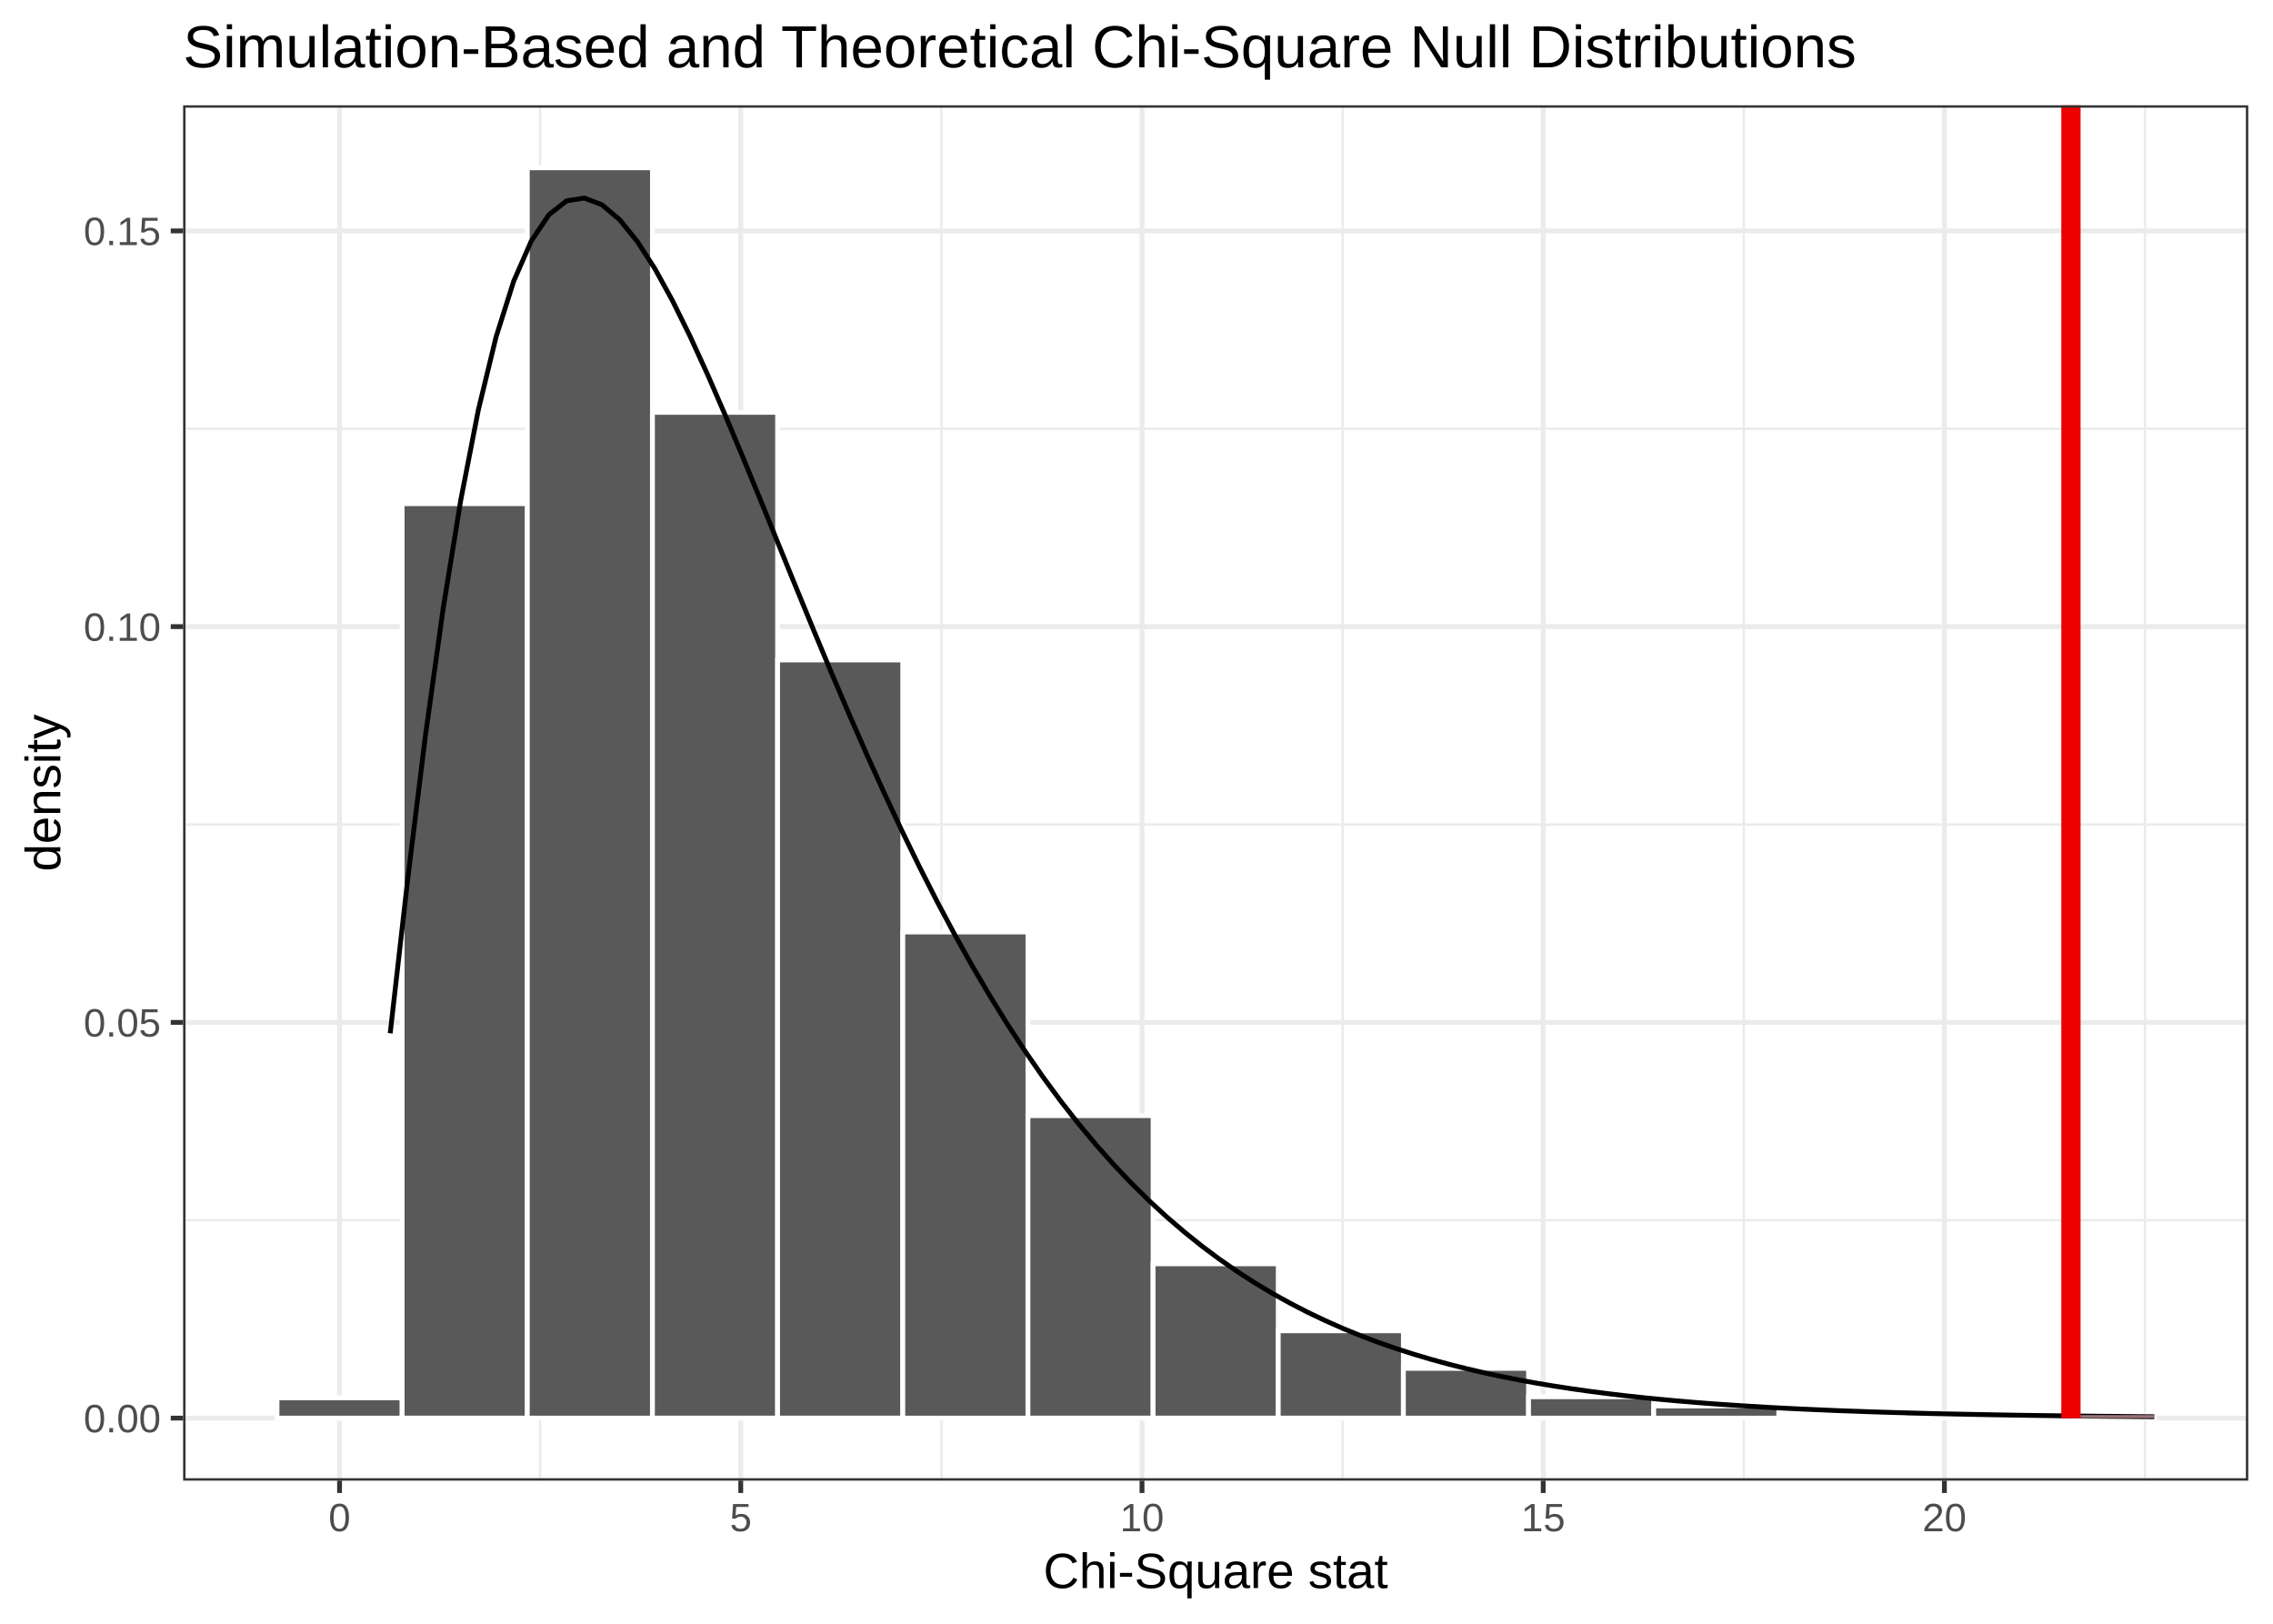
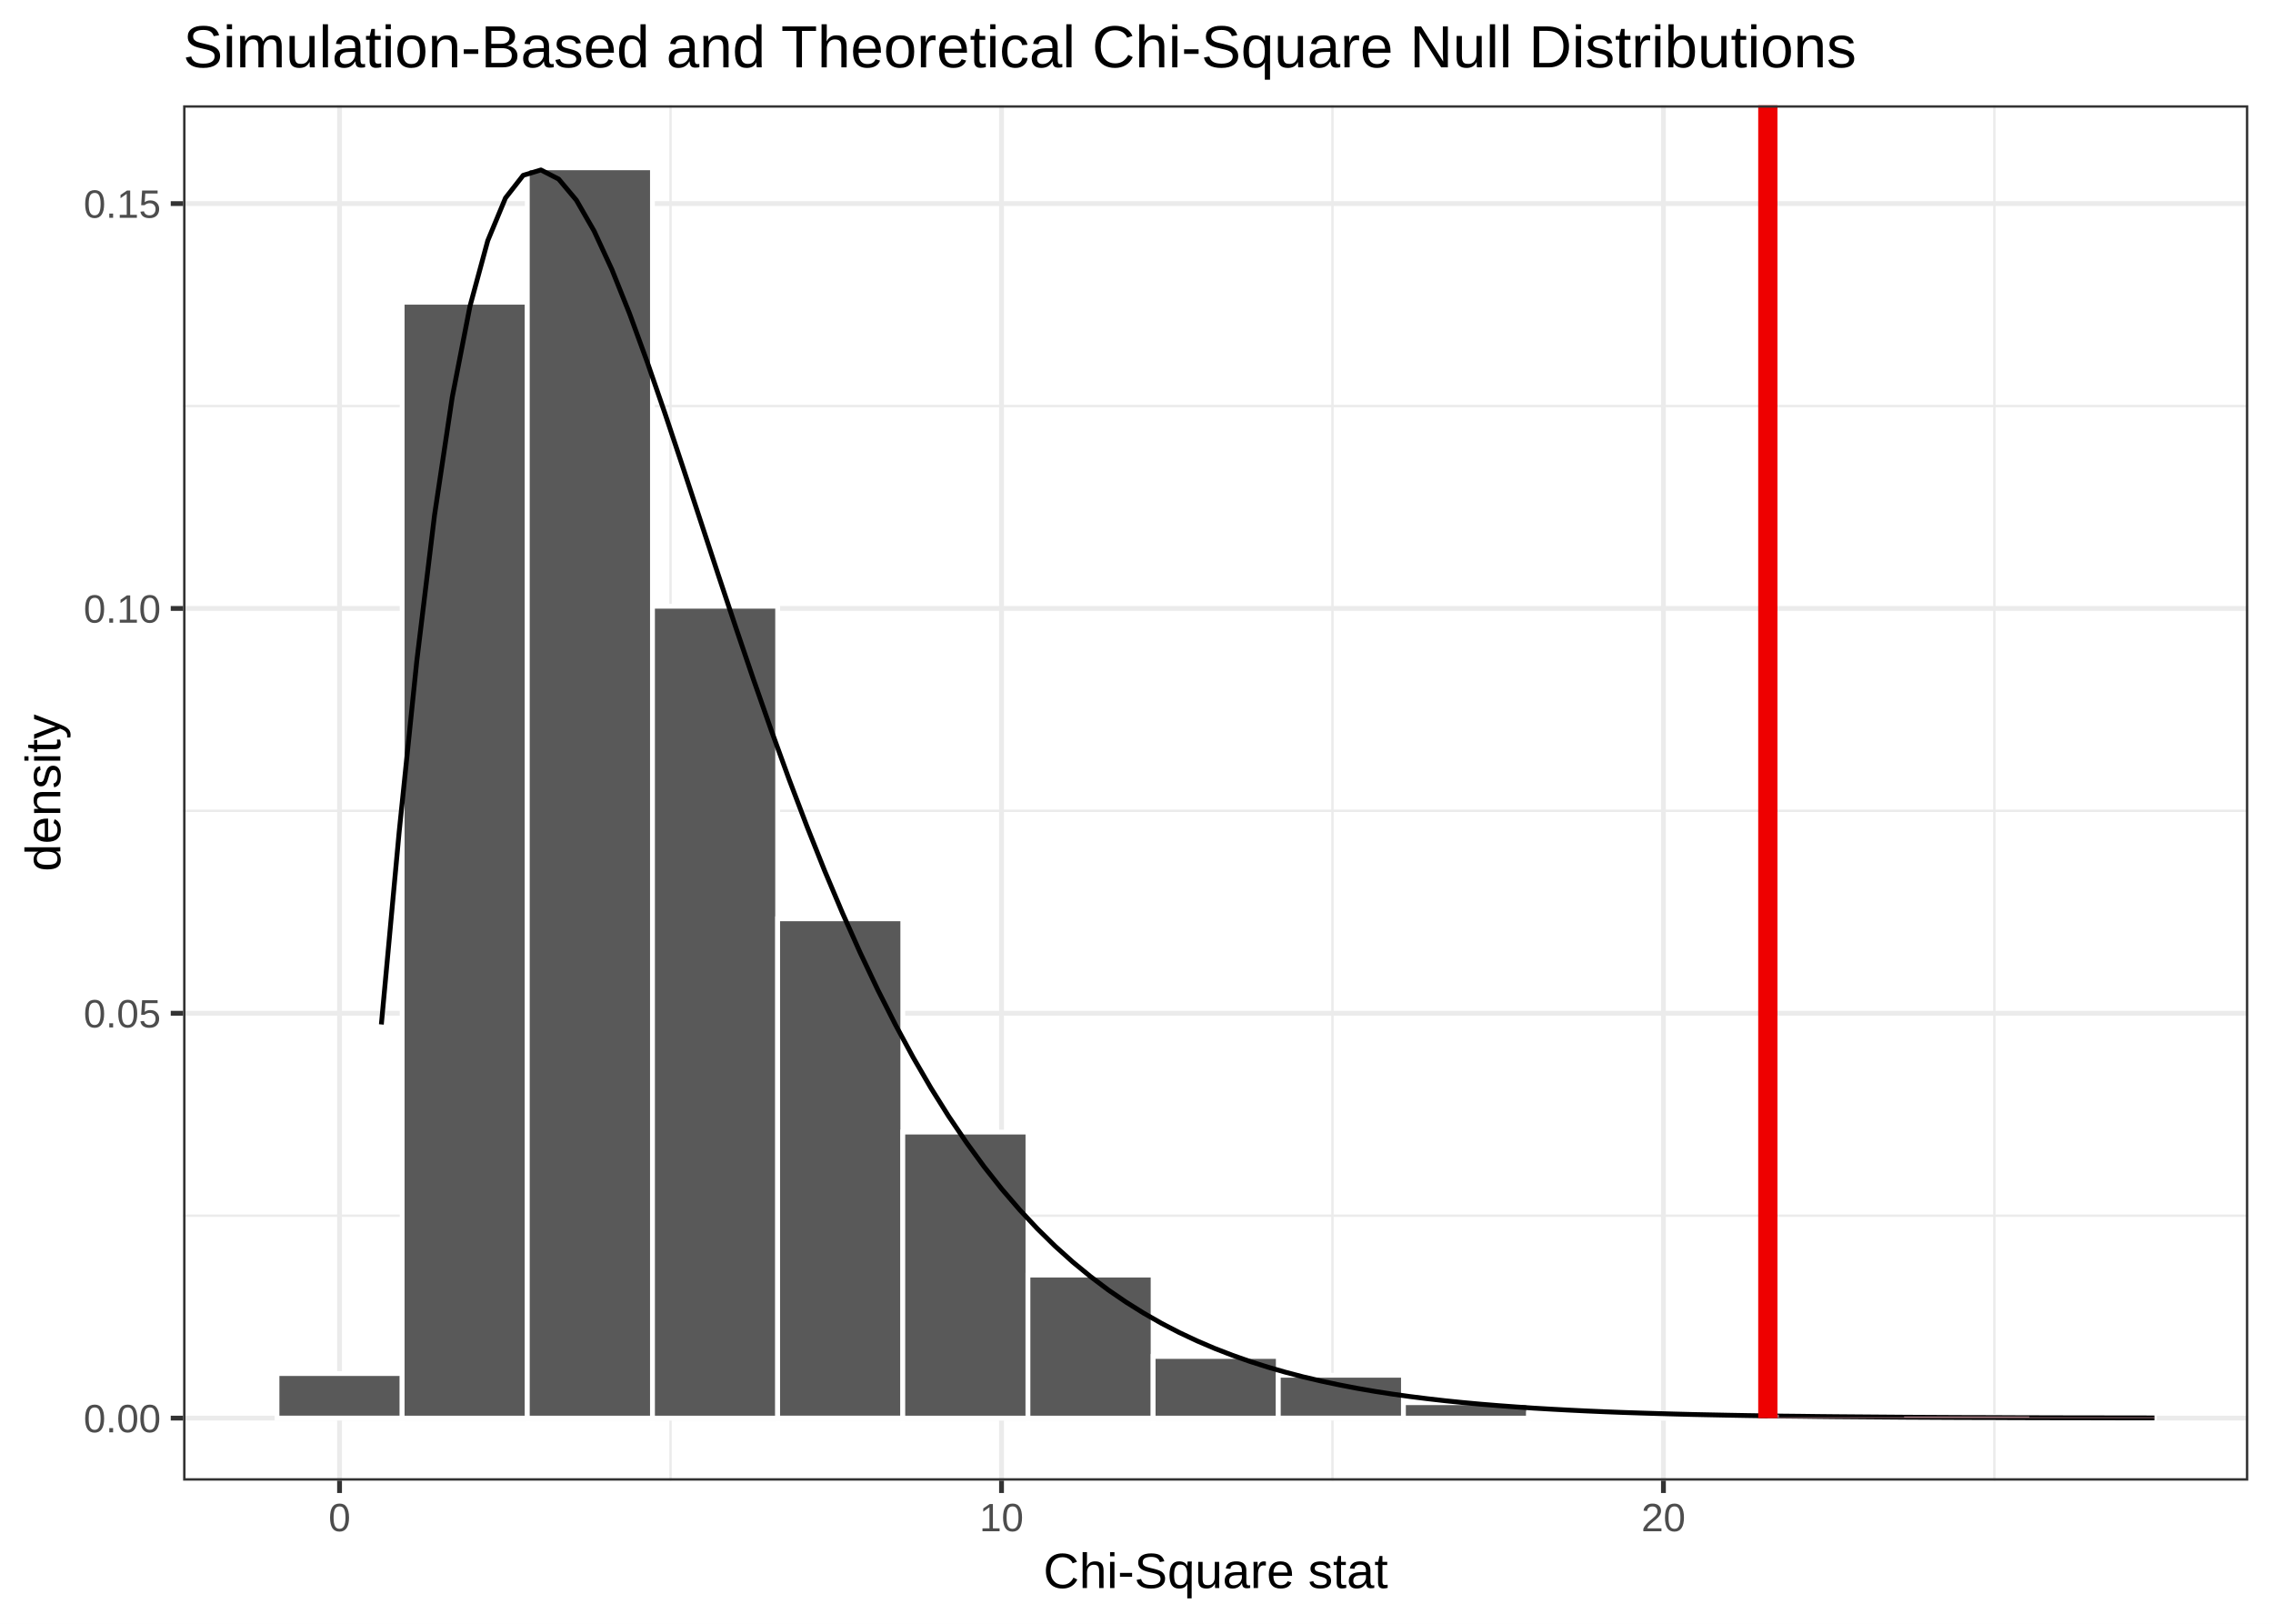
<svg xmlns="http://www.w3.org/2000/svg" class="svglite" width="504.00pt" height="360.00pt" viewBox="0 0 504.00 360.00">
  <defs>
    <style type="text/css">
    .svglite line, .svglite polyline, .svglite polygon, .svglite path, .svglite rect, .svglite circle {
      fill: none;
      stroke: #000000;
      stroke-linecap: round;
      stroke-linejoin: round;
      stroke-miterlimit: 10.00;
    }
    .svglite text {
      white-space: pre;
    }
  </style>
  </defs>
  <rect width="100%" height="100%" style="stroke: none; fill: none;" />
  <defs>
    <clipPath id="cpMC4wMHw1MDQuMDB8MC4wMHwzNjAuMDA=">
      <rect x="0.00" y="0.00" width="504.00" height="360.00" />
    </clipPath>
  </defs>
  <g clip-path="url(#cpMC4wMHw1MDQuMDB8MC4wMHwzNjAuMDA=)">
    <rect x="0.00" y="0.00" width="504.00" height="360.00" style="stroke-width: 1.07; stroke: #FFFFFF; fill: #FFFFFF;" />
  </g>
  <defs>
    <clipPath id="cpNDAuNjB8NDk4LjUyfDIzLjM0fDMyOC4yNw==">
      <rect x="40.60" y="23.34" width="457.92" height="304.93" />
    </clipPath>
  </defs>
  <g clip-path="url(#cpNDAuNjB8NDk4LjUyfDIzLjM0fDMyOC4yNw==)">
    <rect x="40.60" y="23.34" width="457.92" height="304.93" style="stroke-width: 1.07; stroke: none; fill: #FFFFFF;" />
-     <polyline points="40.60,270.54 498.52,270.54 " style="stroke-width: 0.53; stroke: #EBEBEB; stroke-linecap: butt;" />
-     <polyline points="40.60,182.80 498.52,182.80 " style="stroke-width: 0.53; stroke: #EBEBEB; stroke-linecap: butt;" />
-     <polyline points="40.60,95.06 498.52,95.06 " style="stroke-width: 0.53; stroke: #EBEBEB; stroke-linecap: butt;" />
-     <polyline points="119.77,328.27 119.77,23.34 " style="stroke-width: 0.53; stroke: #EBEBEB; stroke-linecap: butt;" />
-     <polyline points="208.74,328.27 208.74,23.34 " style="stroke-width: 0.53; stroke: #EBEBEB; stroke-linecap: butt;" />
-     <polyline points="297.70,328.27 297.70,23.34 " style="stroke-width: 0.53; stroke: #EBEBEB; stroke-linecap: butt;" />
-     <polyline points="386.66,328.27 386.66,23.34 " style="stroke-width: 0.53; stroke: #EBEBEB; stroke-linecap: butt;" />
-     <polyline points="475.62,328.27 475.62,23.34 " style="stroke-width: 0.53; stroke: #EBEBEB; stroke-linecap: butt;" />
+     <polyline points="40.60,269.53 498.52,269.53 " style="stroke-width: 0.53; stroke: #EBEBEB; stroke-linecap: butt;" />
+     <polyline points="40.60,179.77 498.52,179.77 " style="stroke-width: 0.53; stroke: #EBEBEB; stroke-linecap: butt;" />
+     <polyline points="40.60,90.02 498.52,90.02 " style="stroke-width: 0.53; stroke: #EBEBEB; stroke-linecap: butt;" />
+     <polyline points="148.68,328.27 148.68,23.34 " style="stroke-width: 0.53; stroke: #EBEBEB; stroke-linecap: butt;" />
+     <polyline points="295.45,328.27 295.45,23.34 " style="stroke-width: 0.53; stroke: #EBEBEB; stroke-linecap: butt;" />
+     <polyline points="442.22,328.27 442.22,23.34 " style="stroke-width: 0.53; stroke: #EBEBEB; stroke-linecap: butt;" />
    <polyline points="40.60,314.41 498.52,314.41 " style="stroke-width: 1.07; stroke: #EBEBEB; stroke-linecap: butt;" />
-     <polyline points="40.60,226.67 498.52,226.67 " style="stroke-width: 1.07; stroke: #EBEBEB; stroke-linecap: butt;" />
-     <polyline points="40.60,138.93 498.52,138.93 " style="stroke-width: 1.07; stroke: #EBEBEB; stroke-linecap: butt;" />
-     <polyline points="40.60,51.19 498.52,51.19 " style="stroke-width: 1.07; stroke: #EBEBEB; stroke-linecap: butt;" />
+     <polyline points="40.60,224.65 498.52,224.65 " style="stroke-width: 1.07; stroke: #EBEBEB; stroke-linecap: butt;" />
+     <polyline points="40.60,134.90 498.52,134.90 " style="stroke-width: 1.07; stroke: #EBEBEB; stroke-linecap: butt;" />
+     <polyline points="40.60,45.14 498.52,45.14 " style="stroke-width: 1.07; stroke: #EBEBEB; stroke-linecap: butt;" />
    <polyline points="75.29,328.27 75.29,23.34 " style="stroke-width: 1.07; stroke: #EBEBEB; stroke-linecap: butt;" />
-     <polyline points="164.25,328.27 164.25,23.34 " style="stroke-width: 1.07; stroke: #EBEBEB; stroke-linecap: butt;" />
-     <polyline points="253.22,328.27 253.22,23.34 " style="stroke-width: 1.07; stroke: #EBEBEB; stroke-linecap: butt;" />
-     <polyline points="342.18,328.27 342.18,23.34 " style="stroke-width: 1.07; stroke: #EBEBEB; stroke-linecap: butt;" />
-     <polyline points="431.14,328.27 431.14,23.34 " style="stroke-width: 1.07; stroke: #EBEBEB; stroke-linecap: butt;" />
-     <rect x="61.42" y="309.91" width="27.75" height="4.50" style="stroke-width: 1.07; stroke: #FFFFFF; stroke-linecap: butt; stroke-linejoin: miter; fill: #595959;" />
-     <rect x="89.17" y="111.67" width="27.75" height="202.73" style="stroke-width: 1.07; stroke: #FFFFFF; stroke-linecap: butt; stroke-linejoin: miter; fill: #595959;" />
+     <polyline points="222.07,328.27 222.07,23.34 " style="stroke-width: 1.07; stroke: #EBEBEB; stroke-linecap: butt;" />
+     <polyline points="368.84,328.27 368.84,23.34 " style="stroke-width: 1.07; stroke: #EBEBEB; stroke-linecap: butt;" />
+     <rect x="61.42" y="304.53" width="27.75" height="9.87" style="stroke-width: 1.07; stroke: #FFFFFF; stroke-linecap: butt; stroke-linejoin: miter; fill: #595959;" />
+     <rect x="89.17" y="67.01" width="27.75" height="247.40" style="stroke-width: 1.07; stroke: #FFFFFF; stroke-linecap: butt; stroke-linejoin: miter; fill: #595959;" />
    <rect x="116.92" y="37.20" width="27.75" height="277.21" style="stroke-width: 1.07; stroke: #FFFFFF; stroke-linecap: butt; stroke-linejoin: miter; fill: #595959;" />
-     <rect x="144.67" y="91.42" width="27.75" height="222.98" style="stroke-width: 1.07; stroke: #FFFFFF; stroke-linecap: butt; stroke-linejoin: miter; fill: #595959;" />
-     <rect x="172.42" y="146.32" width="27.75" height="168.08" style="stroke-width: 1.07; stroke: #FFFFFF; stroke-linecap: butt; stroke-linejoin: miter; fill: #595959;" />
-     <rect x="200.18" y="206.63" width="27.75" height="107.78" style="stroke-width: 1.07; stroke: #FFFFFF; stroke-linecap: butt; stroke-linejoin: miter; fill: #595959;" />
-     <rect x="227.93" y="247.35" width="27.75" height="67.05" style="stroke-width: 1.07; stroke: #FFFFFF; stroke-linecap: butt; stroke-linejoin: miter; fill: #595959;" />
-     <rect x="255.68" y="280.20" width="27.75" height="34.20" style="stroke-width: 1.07; stroke: #FFFFFF; stroke-linecap: butt; stroke-linejoin: miter; fill: #595959;" />
-     <rect x="283.43" y="295.05" width="27.75" height="19.35" style="stroke-width: 1.07; stroke: #FFFFFF; stroke-linecap: butt; stroke-linejoin: miter; fill: #595959;" />
-     <rect x="311.18" y="303.38" width="27.75" height="11.03" style="stroke-width: 1.07; stroke: #FFFFFF; stroke-linecap: butt; stroke-linejoin: miter; fill: #595959;" />
-     <rect x="338.93" y="309.68" width="27.75" height="4.73" style="stroke-width: 1.07; stroke: #FFFFFF; stroke-linecap: butt; stroke-linejoin: miter; fill: #595959;" />
-     <rect x="366.68" y="311.71" width="27.75" height="2.70" style="stroke-width: 1.07; stroke: #FFFFFF; stroke-linecap: butt; stroke-linejoin: miter; fill: #595959;" />
-     <rect x="394.43" y="313.51" width="27.75" height="0.90" style="stroke-width: 1.07; stroke: #FFFFFF; stroke-linecap: butt; stroke-linejoin: miter; fill: #595959;" />
-     <rect x="422.19" y="313.28" width="27.75" height="1.13" style="stroke-width: 1.07; stroke: #FFFFFF; stroke-linecap: butt; stroke-linejoin: miter; fill: #595959;" />
-     <rect x="449.94" y="313.73" width="27.75" height="0.68" style="stroke-width: 1.07; stroke: #FFFFFF; stroke-linecap: butt; stroke-linejoin: miter; fill: #595959;" />
-     <polyline points="86.52,229.09 90.43,194.72 94.34,163.04 98.26,134.96 102.17,110.85 106.08,90.81 109.99,74.72 113.90,62.35 117.81,53.42 121.73,47.59 125.64,44.53 129.55,43.91 133.46,45.39 137.37,48.68 141.28,53.49 145.20,59.56 149.11,66.66 153.02,74.58 156.93,83.12 160.84,92.13 164.75,101.45 168.67,110.97 172.58,120.58 176.49,130.18 180.40,139.69 184.31,149.06 188.22,158.23 192.14,167.16 196.05,175.81 199.96,184.15 203.87,192.18 207.78,199.87 211.69,207.21 215.61,214.21 219.52,220.86 223.43,227.17 227.34,233.13 231.25,238.76 235.16,244.07 239.08,249.07 242.99,253.76 246.90,258.16 250.81,262.28 254.72,266.14 258.63,269.74 262.55,273.10 266.46,276.24 270.37,279.16 274.28,281.87 278.19,284.39 282.10,286.74 286.02,288.91 289.93,290.93 293.84,292.79 297.75,294.52 301.66,296.12 305.57,297.60 309.49,298.96 313.40,300.22 317.31,301.38 321.22,302.45 325.13,303.44 329.04,304.35 332.96,305.19 336.87,305.96 340.78,306.67 344.69,307.32 348.60,307.92 352.51,308.47 356.43,308.97 360.34,309.44 364.25,309.86 368.16,310.25 372.07,310.61 375.98,310.94 379.90,311.24 383.81,311.51 387.72,311.76 391.63,312.00 395.54,312.21 399.45,312.40 403.37,312.57 407.28,312.74 411.19,312.88 415.10,313.02 419.01,313.14 422.92,313.25 426.84,313.36 430.75,313.45 434.66,313.53 438.57,313.61 442.48,313.68 446.39,313.75 450.31,313.81 454.22,313.86 458.13,313.91 462.04,313.96 465.95,314.00 469.86,314.03 473.78,314.07 477.69,314.10 " style="stroke-width: 1.07; stroke-linecap: butt;" />
-     <polygon points="459.20,313.73 459.22,313.73 477.67,313.73 477.69,313.73 477.71,314.41 477.69,314.41 477.67,314.41 459.22,314.41 459.20,314.41 459.18,314.41 " style="stroke-width: 0.00; stroke: none; stroke-linecap: butt; fill: #FFC0CB; fill-opacity: 0.60;" />
-     <polyline points="459.20,313.73 459.22,313.73 477.67,313.73 477.69,313.73 " style="stroke-width: 1.07; stroke: none; stroke-linecap: butt;" />
-     <line x1="459.20" y1="314.41" x2="459.20" y2="23.34" style="stroke-width: 4.27; stroke: #EE0000; stroke-linecap: butt;" />
+     <rect x="144.68" y="134.41" width="27.75" height="180.00" style="stroke-width: 1.07; stroke: #FFFFFF; stroke-linecap: butt; stroke-linejoin: miter; fill: #595959;" />
+     <rect x="172.43" y="203.71" width="27.75" height="110.69" style="stroke-width: 1.07; stroke: #FFFFFF; stroke-linecap: butt; stroke-linejoin: miter; fill: #595959;" />
+     <rect x="200.18" y="250.99" width="27.75" height="63.42" style="stroke-width: 1.07; stroke: #FFFFFF; stroke-linecap: butt; stroke-linejoin: miter; fill: #595959;" />
+     <rect x="227.93" y="282.70" width="27.75" height="31.71" style="stroke-width: 1.07; stroke: #FFFFFF; stroke-linecap: butt; stroke-linejoin: miter; fill: #595959;" />
+     <rect x="255.69" y="300.74" width="27.75" height="13.67" style="stroke-width: 1.07; stroke: #FFFFFF; stroke-linecap: butt; stroke-linejoin: miter; fill: #595959;" />
+     <rect x="283.44" y="304.91" width="27.75" height="9.49" style="stroke-width: 1.07; stroke: #FFFFFF; stroke-linecap: butt; stroke-linejoin: miter; fill: #595959;" />
+     <rect x="311.19" y="310.99" width="27.75" height="3.42" style="stroke-width: 1.07; stroke: #FFFFFF; stroke-linecap: butt; stroke-linejoin: miter; fill: #595959;" />
+     <rect x="338.94" y="313.46" width="27.75" height="0.95" style="stroke-width: 1.07; stroke: #FFFFFF; stroke-linecap: butt; stroke-linejoin: miter; fill: #595959;" />
+     <rect x="366.70" y="313.65" width="27.75" height="0.76" style="stroke-width: 1.07; stroke: #FFFFFF; stroke-linecap: butt; stroke-linejoin: miter; fill: #595959;" />
+     <rect x="394.45" y="314.22" width="27.75" height="0.19" style="stroke-width: 1.07; stroke: #FFFFFF; stroke-linecap: butt; stroke-linejoin: miter; fill: #595959;" />
+     <rect x="422.20" y="314.03" width="27.75" height="0.38" style="stroke-width: 1.07; stroke: #FFFFFF; stroke-linecap: butt; stroke-linejoin: miter; fill: #595959;" />
+     <rect x="449.95" y="314.22" width="27.75" height="0.19" style="stroke-width: 1.07; stroke: #FFFFFF; stroke-linecap: butt; stroke-linejoin: miter; fill: #595959;" />
+     <polyline points="84.56,227.13 88.49,184.62 92.42,146.53 96.35,114.21 100.28,88.04 104.21,67.89 108.15,53.36 112.08,43.90 116.01,38.87 119.94,37.68 123.87,39.70 127.80,44.38 131.73,51.21 135.67,59.74 139.60,69.55 143.53,80.31 147.46,91.70 151.39,103.49 155.32,115.45 159.25,127.41 163.19,139.23 167.12,150.79 171.05,162.01 174.98,172.82 178.91,183.17 182.84,193.03 186.78,202.37 190.71,211.18 194.64,219.47 198.57,227.23 202.50,234.48 206.43,241.24 210.36,247.51 214.30,253.32 218.23,258.70 222.16,263.66 226.09,268.22 230.02,272.42 233.95,276.28 237.88,279.81 241.82,283.04 245.75,286.00 249.68,288.69 253.61,291.15 257.54,293.39 261.47,295.43 265.41,297.28 269.34,298.96 273.27,300.48 277.20,301.86 281.13,303.11 285.06,304.24 288.99,305.27 292.93,306.19 296.86,307.02 300.79,307.78 304.72,308.46 308.65,309.07 312.58,309.62 316.51,310.11 320.45,310.56 324.38,310.96 328.31,311.32 332.24,311.64 336.17,311.93 340.10,312.20 344.04,312.43 347.97,312.64 351.90,312.83 355.83,313.00 359.76,313.15 363.69,313.28 367.62,313.40 371.56,313.51 375.49,313.61 379.42,313.69 383.35,313.77 387.28,313.84 391.21,313.90 395.14,313.96 399.08,314.00 403.01,314.05 406.94,314.09 410.87,314.12 414.80,314.15 418.73,314.18 422.66,314.21 426.60,314.23 430.53,314.25 434.46,314.27 438.39,314.28 442.32,314.29 446.25,314.31 450.19,314.32 454.12,314.33 458.05,314.34 461.98,314.34 465.91,314.35 469.84,314.36 473.77,314.36 477.71,314.37 " style="stroke-width: 1.07; stroke-linecap: butt;" />
+     <polygon points="391.99,313.65 391.99,313.65 394.45,313.65 394.45,313.65 394.45,313.90 394.45,314.15 394.45,314.41 394.45,314.34 394.45,314.28 394.45,314.22 394.45,314.22 422.20,314.22 422.20,314.22 422.20,314.28 422.20,314.34 422.20,314.41 422.20,314.28 422.20,314.15 422.20,314.03 422.20,314.03 449.95,314.03 449.95,314.03 449.95,314.15 449.95,314.28 449.95,314.41 449.95,314.34 449.95,314.28 449.95,314.22 449.95,314.22 477.71,314.22 477.71,314.22 477.71,314.41 477.71,314.41 477.71,314.41 449.95,314.41 449.95,314.41 449.95,314.41 449.95,314.41 449.95,314.41 449.95,314.41 449.95,314.41 449.95,314.41 449.95,314.41 422.20,314.41 422.20,314.41 422.20,314.41 422.20,314.41 422.20,314.41 422.20,314.41 422.20,314.41 422.20,314.41 422.20,314.41 394.45,314.41 394.45,314.41 394.45,314.41 394.45,314.41 394.45,314.41 394.45,314.41 394.45,314.41 394.45,314.41 394.45,314.41 391.99,314.41 391.99,314.41 391.99,314.41 " style="stroke-width: 0.00; stroke: none; stroke-linecap: butt; fill: #FFC0CB; fill-opacity: 0.60;" />
+     <polyline points="391.99,313.65 391.99,313.65 394.45,313.65 394.45,313.65 394.45,313.90 394.45,314.15 394.45,314.41 394.45,314.34 394.45,314.28 394.45,314.22 394.45,314.22 422.20,314.22 422.20,314.22 422.20,314.28 422.20,314.34 422.20,314.41 422.20,314.28 422.20,314.15 422.20,314.03 422.20,314.03 449.95,314.03 449.95,314.03 449.95,314.15 449.95,314.28 449.95,314.41 449.95,314.34 449.95,314.28 449.95,314.22 449.95,314.22 477.71,314.22 477.71,314.22 " style="stroke-width: 1.07; stroke: none; stroke-linecap: butt;" />
+     <line x1="391.99" y1="314.41" x2="391.99" y2="23.34" style="stroke-width: 4.27; stroke: #EE0000; stroke-linecap: butt;" />
    <rect x="40.60" y="23.34" width="457.92" height="304.93" style="stroke-width: 1.07; stroke: #333333;" />
  </g>
  <g clip-path="url(#cpMC4wMHw1MDQuMDB8MC4wMHwzNjAuMDA=)">
    <text x="35.67" y="317.56" text-anchor="end" style="font-size: 8.80px;fill: #4D4D4D; font-family: &quot;Arial&quot;;" textLength="17.13px" lengthAdjust="spacingAndGlyphs">0.00</text>
-     <text x="35.67" y="229.82" text-anchor="end" style="font-size: 8.80px;fill: #4D4D4D; font-family: &quot;Arial&quot;;" textLength="17.13px" lengthAdjust="spacingAndGlyphs">0.05</text>
-     <text x="35.67" y="142.08" text-anchor="end" style="font-size: 8.80px;fill: #4D4D4D; font-family: &quot;Arial&quot;;" textLength="17.13px" lengthAdjust="spacingAndGlyphs">0.10</text>
-     <text x="35.67" y="54.34" text-anchor="end" style="font-size: 8.80px;fill: #4D4D4D; font-family: &quot;Arial&quot;;" textLength="17.13px" lengthAdjust="spacingAndGlyphs">0.15</text>
+     <text x="35.67" y="227.80" text-anchor="end" style="font-size: 8.80px;fill: #4D4D4D; font-family: &quot;Arial&quot;;" textLength="17.13px" lengthAdjust="spacingAndGlyphs">0.05</text>
+     <text x="35.67" y="138.05" text-anchor="end" style="font-size: 8.80px;fill: #4D4D4D; font-family: &quot;Arial&quot;;" textLength="17.13px" lengthAdjust="spacingAndGlyphs">0.10</text>
+     <text x="35.67" y="48.29" text-anchor="end" style="font-size: 8.80px;fill: #4D4D4D; font-family: &quot;Arial&quot;;" textLength="17.13px" lengthAdjust="spacingAndGlyphs">0.15</text>
    <polyline points="37.86,314.41 40.60,314.41 " style="stroke-width: 1.07; stroke: #333333; stroke-linecap: butt;" />
-     <polyline points="37.86,226.67 40.60,226.67 " style="stroke-width: 1.07; stroke: #333333; stroke-linecap: butt;" />
-     <polyline points="37.86,138.93 40.60,138.93 " style="stroke-width: 1.07; stroke: #333333; stroke-linecap: butt;" />
-     <polyline points="37.86,51.19 40.60,51.19 " style="stroke-width: 1.07; stroke: #333333; stroke-linecap: butt;" />
+     <polyline points="37.86,224.65 40.60,224.65 " style="stroke-width: 1.07; stroke: #333333; stroke-linecap: butt;" />
+     <polyline points="37.86,134.90 40.60,134.90 " style="stroke-width: 1.07; stroke: #333333; stroke-linecap: butt;" />
+     <polyline points="37.86,45.14 40.60,45.14 " style="stroke-width: 1.07; stroke: #333333; stroke-linecap: butt;" />
    <polyline points="75.29,331.01 75.29,328.27 " style="stroke-width: 1.07; stroke: #333333; stroke-linecap: butt;" />
-     <polyline points="164.25,331.01 164.25,328.27 " style="stroke-width: 1.07; stroke: #333333; stroke-linecap: butt;" />
-     <polyline points="253.22,331.01 253.22,328.27 " style="stroke-width: 1.07; stroke: #333333; stroke-linecap: butt;" />
-     <polyline points="342.18,331.01 342.18,328.27 " style="stroke-width: 1.07; stroke: #333333; stroke-linecap: butt;" />
-     <polyline points="431.14,331.01 431.14,328.27 " style="stroke-width: 1.07; stroke: #333333; stroke-linecap: butt;" />
+     <polyline points="222.07,331.01 222.07,328.27 " style="stroke-width: 1.07; stroke: #333333; stroke-linecap: butt;" />
+     <polyline points="368.84,331.01 368.84,328.27 " style="stroke-width: 1.07; stroke: #333333; stroke-linecap: butt;" />
    <text x="75.29" y="339.50" text-anchor="middle" style="font-size: 8.80px;fill: #4D4D4D; font-family: &quot;Arial&quot;;" textLength="4.90px" lengthAdjust="spacingAndGlyphs">0</text>
-     <text x="164.25" y="339.50" text-anchor="middle" style="font-size: 8.80px;fill: #4D4D4D; font-family: &quot;Arial&quot;;" textLength="4.90px" lengthAdjust="spacingAndGlyphs">5</text>
-     <text x="253.22" y="339.50" text-anchor="middle" style="font-size: 8.80px;fill: #4D4D4D; font-family: &quot;Arial&quot;;" textLength="9.79px" lengthAdjust="spacingAndGlyphs">10</text>
-     <text x="342.18" y="339.50" text-anchor="middle" style="font-size: 8.80px;fill: #4D4D4D; font-family: &quot;Arial&quot;;" textLength="9.79px" lengthAdjust="spacingAndGlyphs">15</text>
-     <text x="431.14" y="339.50" text-anchor="middle" style="font-size: 8.80px;fill: #4D4D4D; font-family: &quot;Arial&quot;;" textLength="9.79px" lengthAdjust="spacingAndGlyphs">20</text>
+     <text x="222.07" y="339.50" text-anchor="middle" style="font-size: 8.80px;fill: #4D4D4D; font-family: &quot;Arial&quot;;" textLength="9.79px" lengthAdjust="spacingAndGlyphs">10</text>
+     <text x="368.84" y="339.50" text-anchor="middle" style="font-size: 8.80px;fill: #4D4D4D; font-family: &quot;Arial&quot;;" textLength="9.79px" lengthAdjust="spacingAndGlyphs">20</text>
    <text x="269.56" y="352.09" text-anchor="middle" style="font-size: 11.00px; font-family: &quot;Arial&quot;;" textLength="76.43px" lengthAdjust="spacingAndGlyphs">Chi-Square stat</text>
    <text transform="translate(13.37,175.80) rotate(-90)" text-anchor="middle" style="font-size: 11.00px; font-family: &quot;Arial&quot;;" textLength="34.86px" lengthAdjust="spacingAndGlyphs">density</text>
    <text x="40.60" y="14.94" style="font-size: 13.20px; font-family: &quot;Arial&quot;;" textLength="370.99px" lengthAdjust="spacingAndGlyphs">Simulation-Based and Theoretical Chi-Square Null Distributions</text>
  </g>
</svg>
